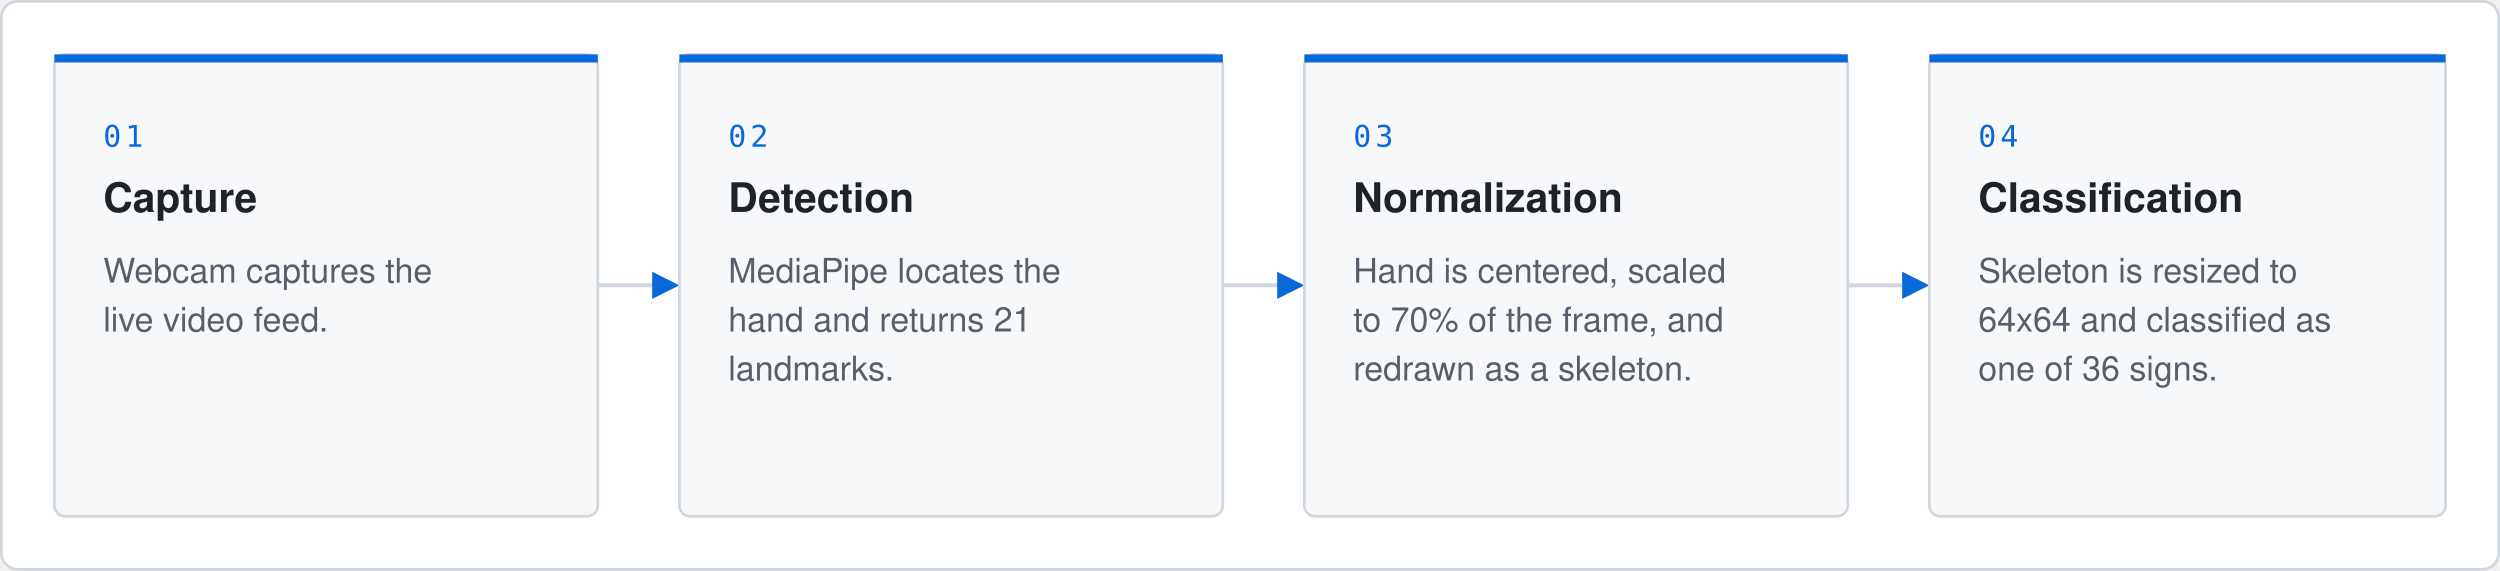
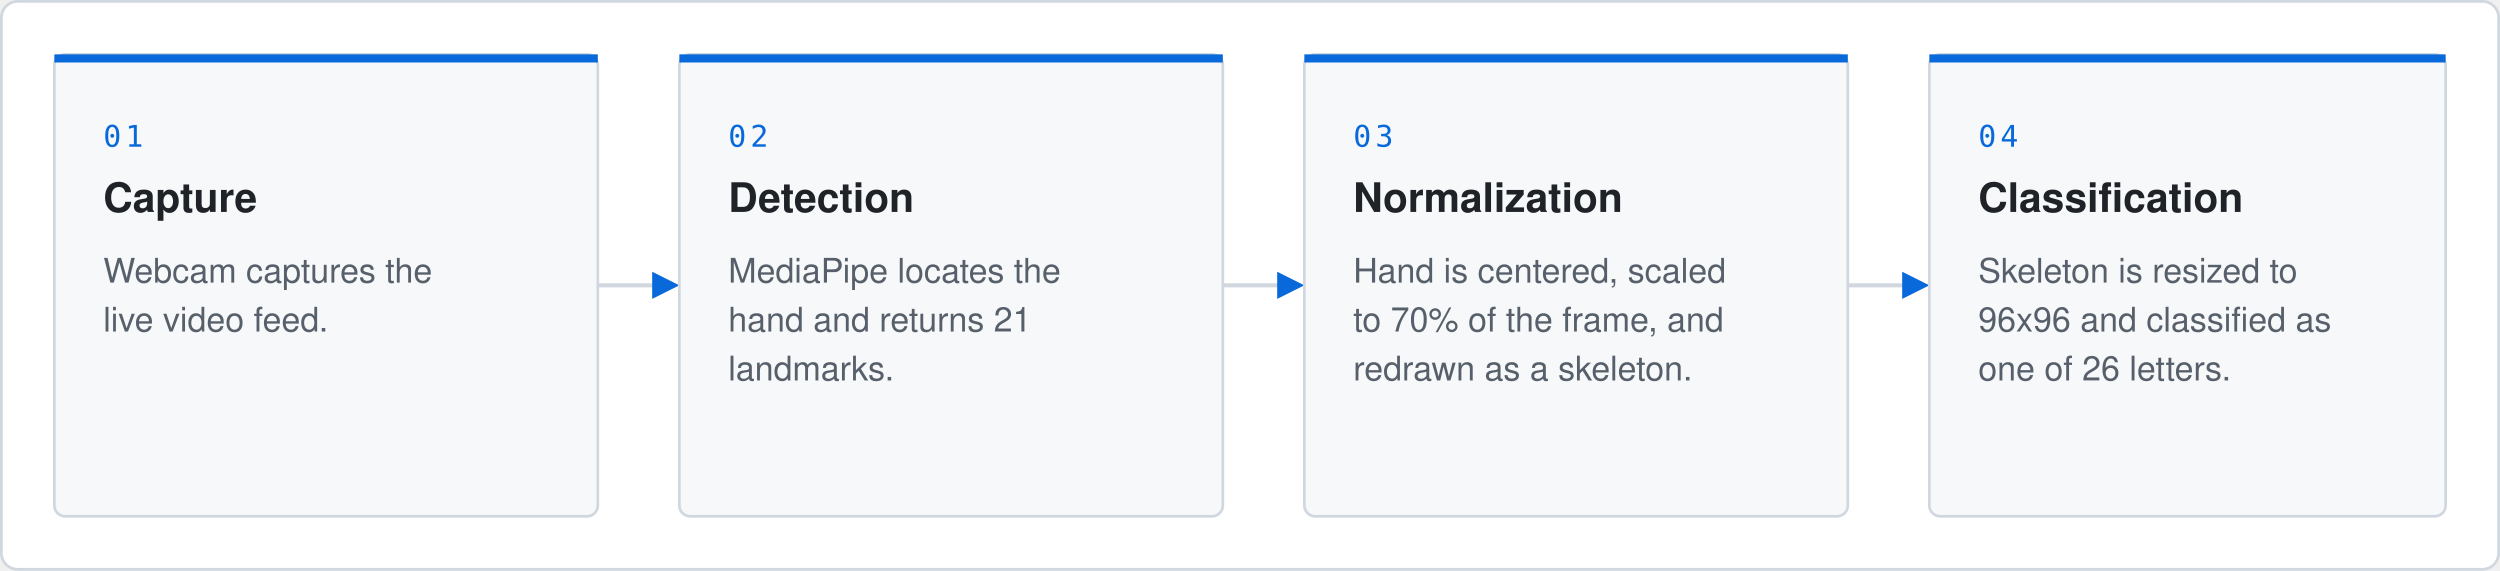
<svg xmlns="http://www.w3.org/2000/svg" viewBox="0 0 920 210" width="920" height="210" role="img" aria-label="Pipeline: capture, detection, normalization, classification">
  <rect x="0.5" y="0.5" width="919" height="209" rx="6" fill="#ffffff" stroke="#d0d7de" />
  <g font-family="-apple-system, BlinkMacSystemFont, 'Segoe UI', Helvetica, Arial, sans-serif">
    <g stroke="#d0d7de" stroke-width="1.5" fill="none">
      <path d="M 220 105 H 245" />
      <path d="M 450 105 H 475" />
      <path d="M 680 105 H 705" />
    </g>
    <g fill="#0969da">
      <path d="M 240 100 L 250 105 L 240 110 Z" />
      <path d="M 470 100 L 480 105 L 470 110 Z" />
      <path d="M 700 100 L 710 105 L 700 110 Z" />
    </g>
    <g transform="translate(20,20)">
      <rect x="0" y="0" width="200" height="170" rx="4" fill="#f6f8fa" stroke="#d0d7de" />
      <rect x="0" y="0" width="200" height="3" fill="#0969da" />
      <text x="18" y="34" font-family="ui-monospace, SFMono-Regular, Menlo, Consolas, monospace" font-size="11" letter-spacing="1.5" fill="#0969da">01</text>
      <text x="18" y="58" font-size="15" font-weight="600" fill="#1f2328">Capture</text>
      <text font-size="12.5" fill="#57606a">
        <tspan x="18" y="84">Webcam captures the</tspan>
        <tspan x="18" y="102">live video feed.</tspan>
      </text>
    </g>
    <g transform="translate(250,20)">
      <rect x="0" y="0" width="200" height="170" rx="4" fill="#f6f8fa" stroke="#d0d7de" />
      <rect x="0" y="0" width="200" height="3" fill="#0969da" />
      <text x="18" y="34" font-family="ui-monospace, SFMono-Regular, Menlo, Consolas, monospace" font-size="11" letter-spacing="1.5" fill="#0969da">02</text>
      <text x="18" y="58" font-size="15" font-weight="600" fill="#1f2328">Detection</text>
      <text font-size="12.5" fill="#57606a">
        <tspan x="18" y="84">MediaPipe locates the</tspan>
        <tspan x="18" y="102">hand and returns 21</tspan>
        <tspan x="18" y="120">landmarks.</tspan>
      </text>
    </g>
    <g transform="translate(480,20)">
      <rect x="0" y="0" width="200" height="170" rx="4" fill="#f6f8fa" stroke="#d0d7de" />
      <rect x="0" y="0" width="200" height="3" fill="#0969da" />
      <text x="18" y="34" font-family="ui-monospace, SFMono-Regular, Menlo, Consolas, monospace" font-size="11" letter-spacing="1.5" fill="#0969da">03</text>
      <text x="18" y="58" font-size="15" font-weight="600" fill="#1f2328">Normalization</text>
      <text font-size="12.5" fill="#57606a">
        <tspan x="18" y="84">Hand is centered, scaled</tspan>
        <tspan x="18" y="102">to 70% of the frame, and</tspan>
        <tspan x="18" y="120">redrawn as a skeleton.</tspan>
      </text>
    </g>
    <g transform="translate(710,20)">
      <rect x="0" y="0" width="190" height="170" rx="4" fill="#f6f8fa" stroke="#d0d7de" />
      <rect x="0" y="0" width="190" height="3" fill="#0969da" />
      <text x="18" y="34" font-family="ui-monospace, SFMono-Regular, Menlo, Consolas, monospace" font-size="11" letter-spacing="1.5" fill="#0969da">04</text>
      <text x="18" y="58" font-size="15" font-weight="600" fill="#1f2328">Classification</text>
      <text font-size="12.5" fill="#57606a">
        <tspan x="18" y="84">Skeleton is resized to</tspan>
-         <tspan x="18" y="102">64x64 and classified as</tspan>
-         <tspan x="18" y="120">one of 36 signs.</tspan>
+         <tspan x="18" y="102">96x96 and classified as</tspan>
+         <tspan x="18" y="120">one of 26 letters.</tspan>
      </text>
    </g>
  </g>
</svg>
